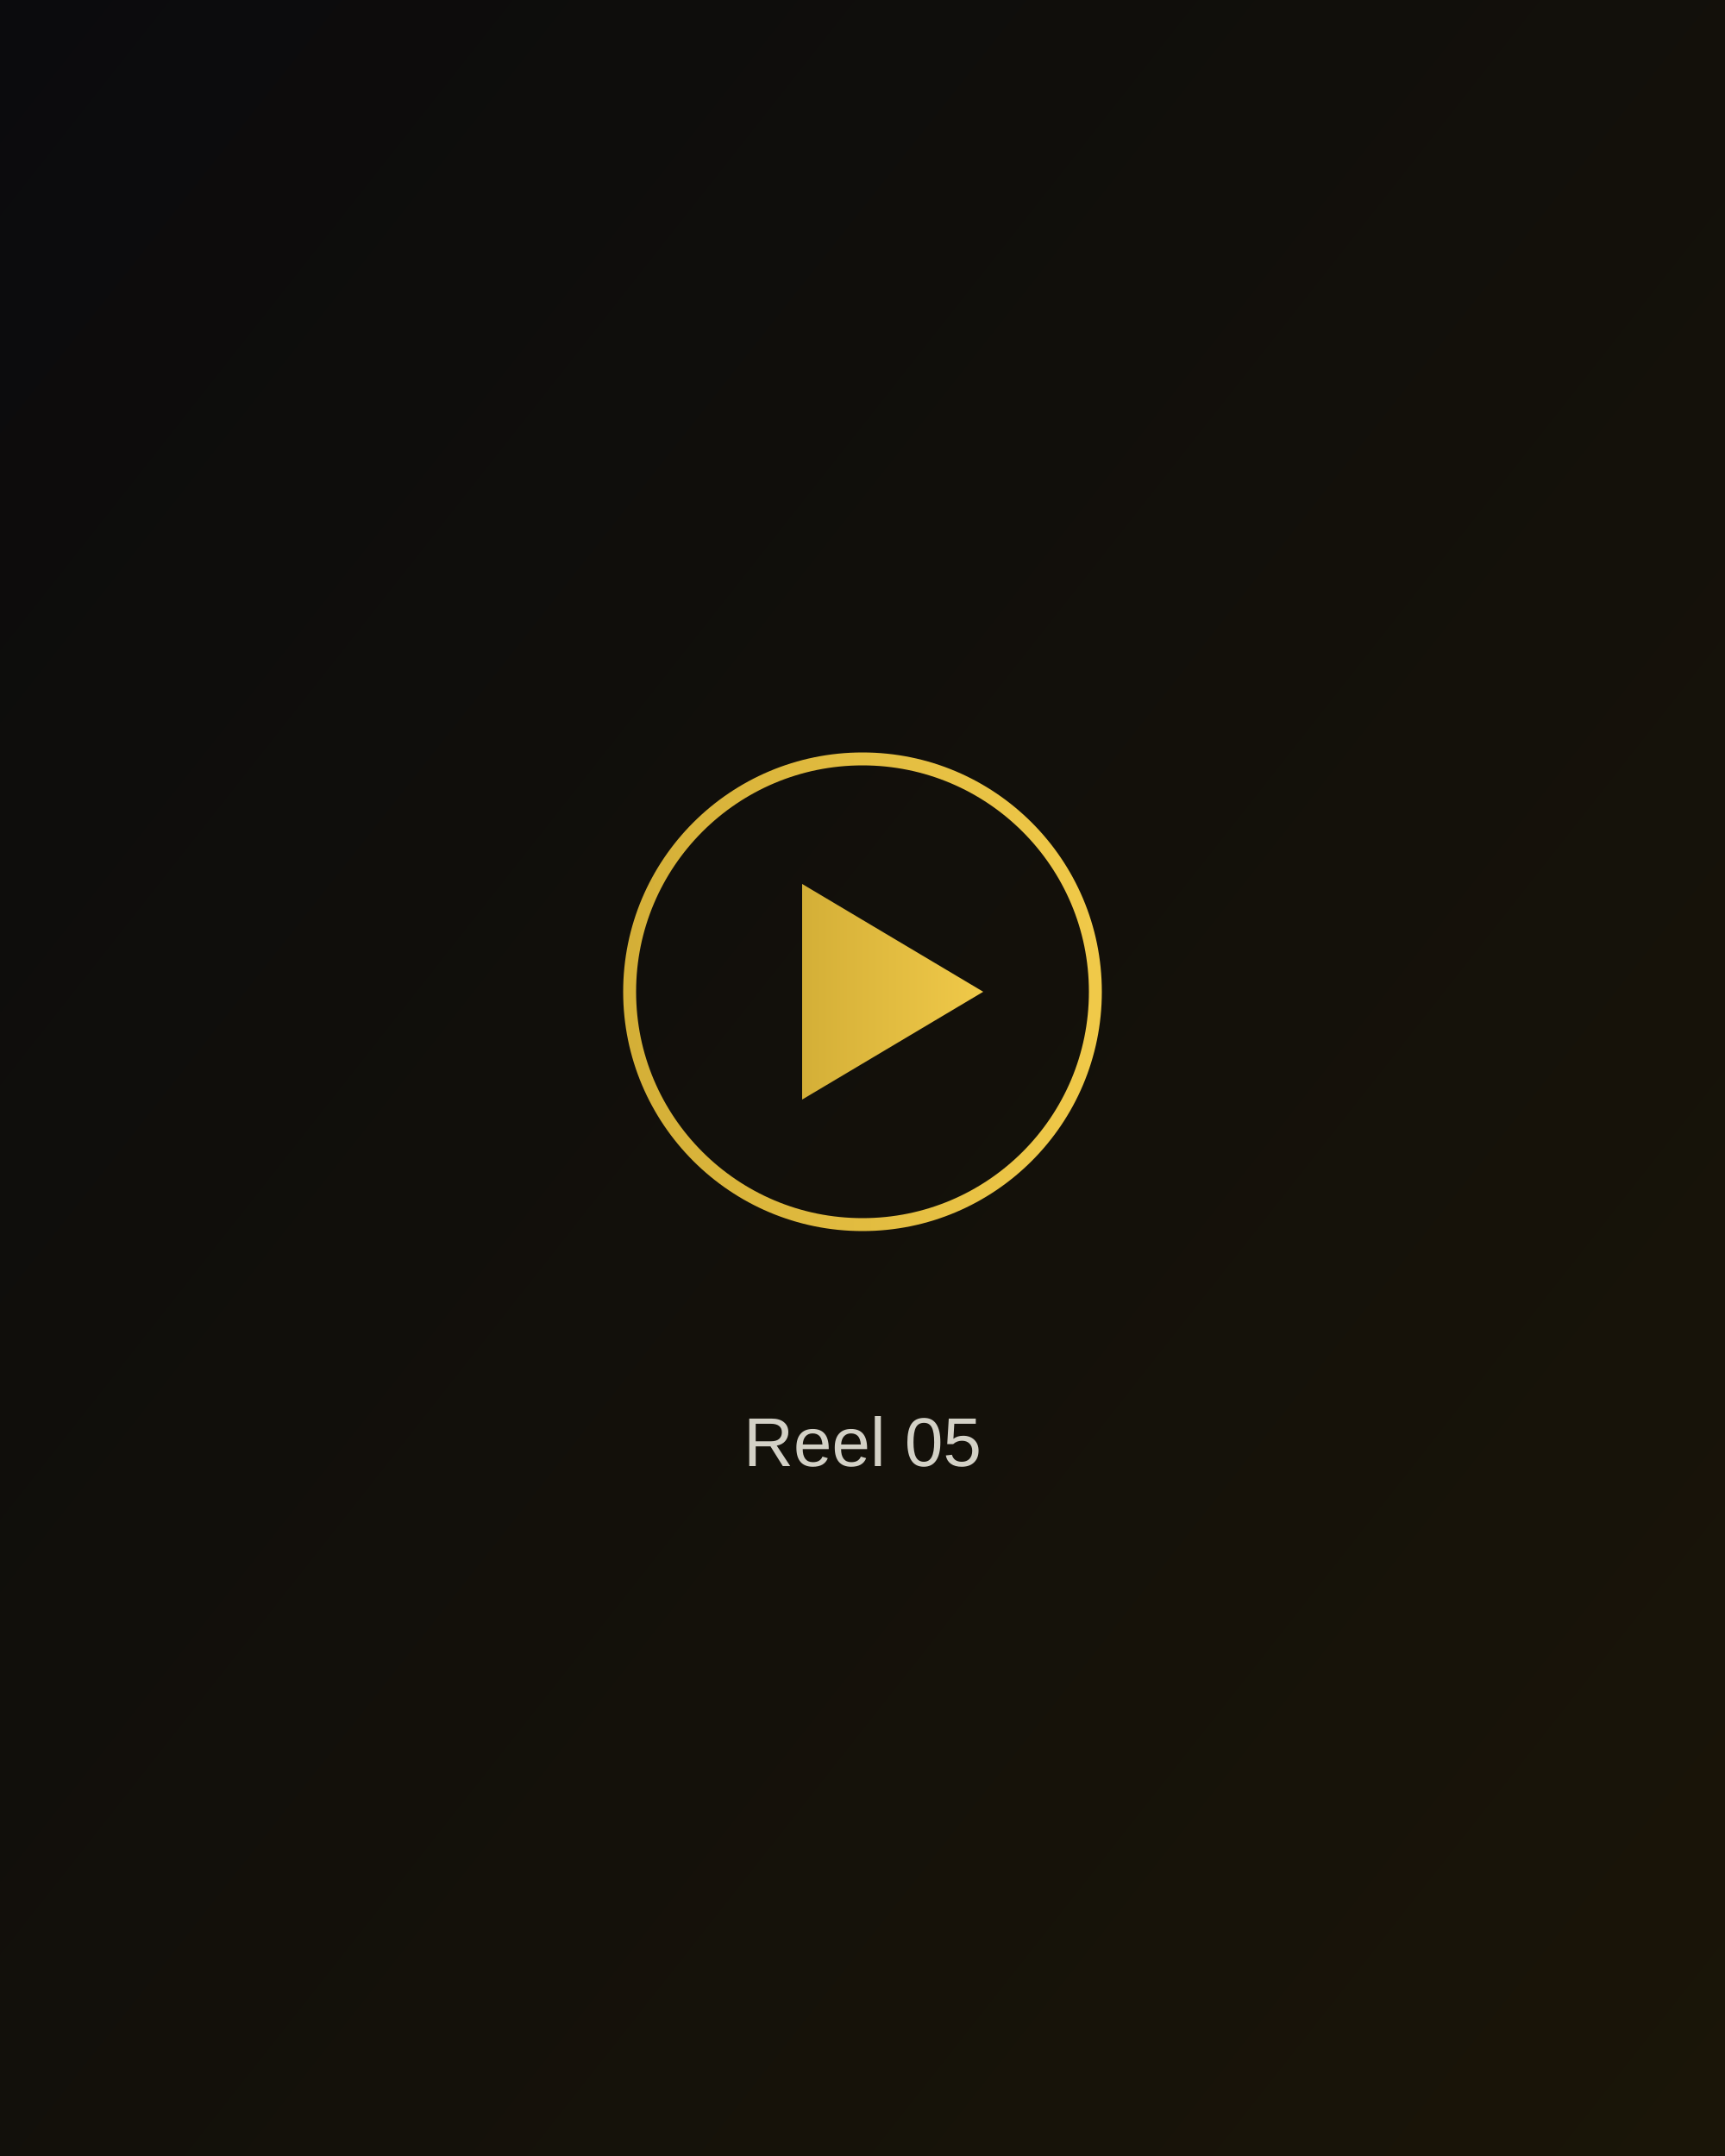
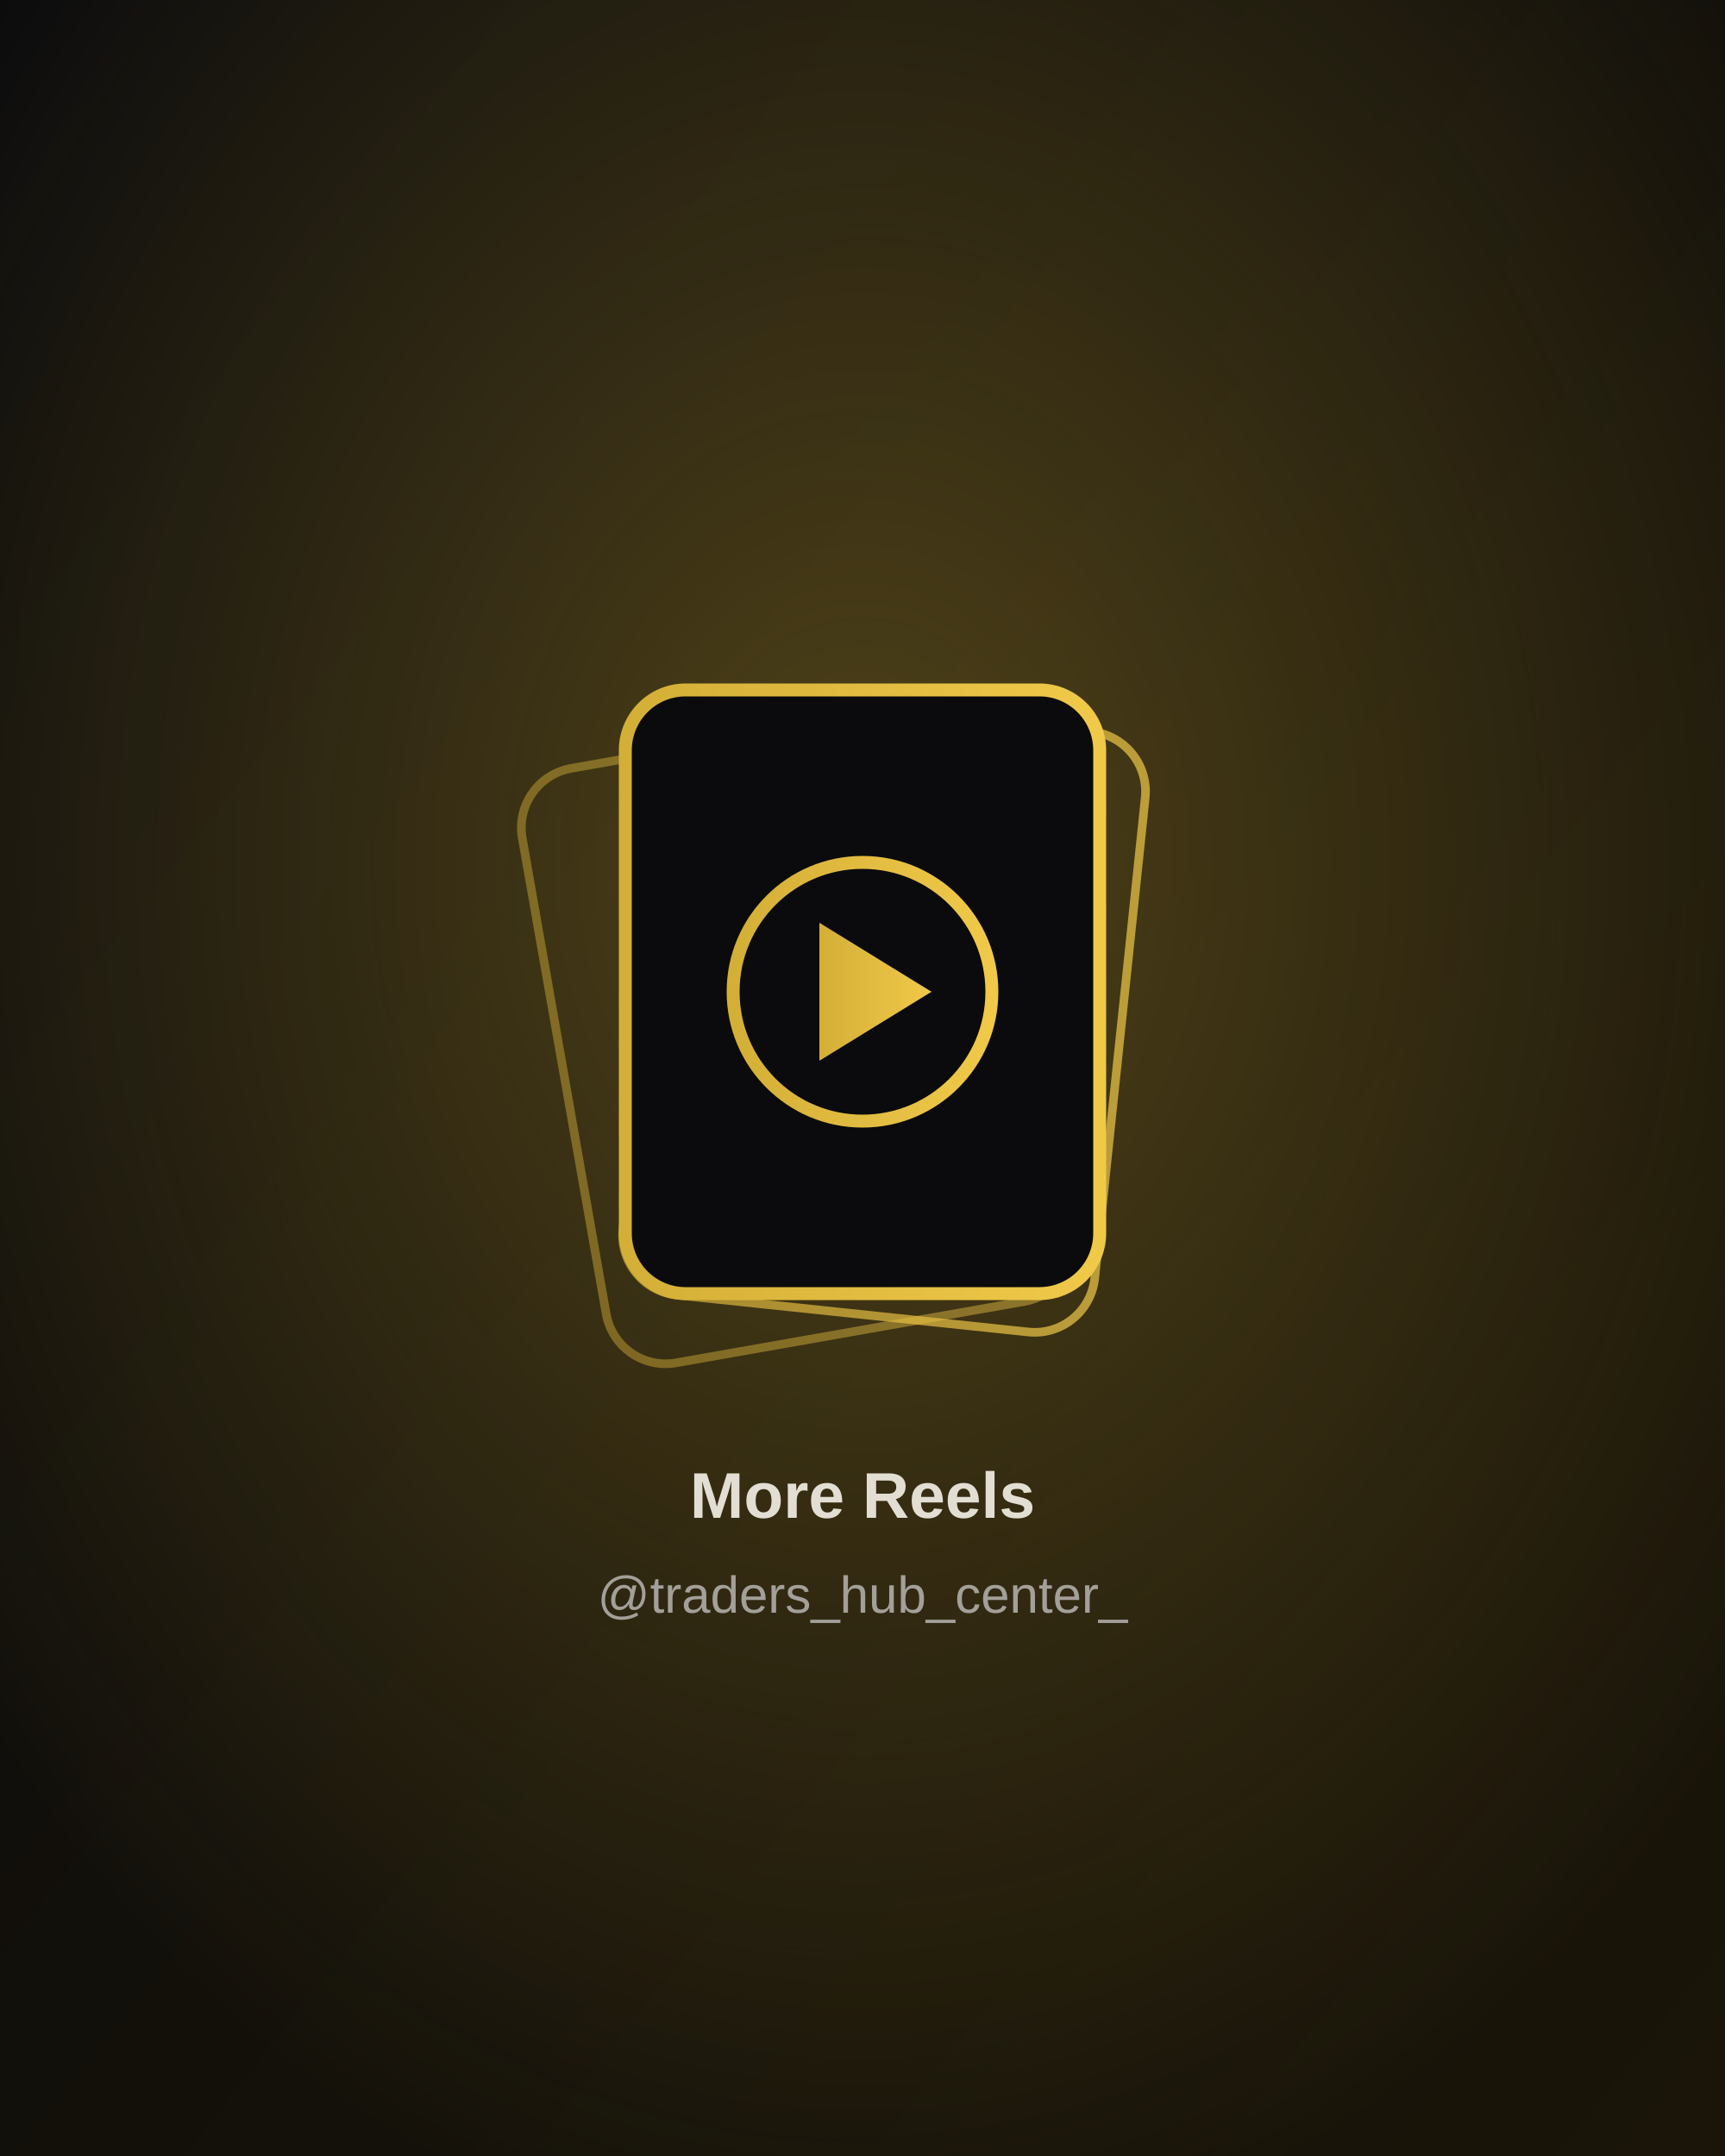
<svg xmlns="http://www.w3.org/2000/svg" viewBox="0 0 400 500" width="400" height="500">
  <defs>
-     <linearGradient id="g5" x1="0" y1="0" x2="1" y2="1">
+     <linearGradient id="bg5" x1="0" y1="0" x2="1" y2="1">
      <stop offset="0" stop-color="#0b0b0d" />
      <stop offset="1" stop-color="#1a1508" />
    </linearGradient>
+     <radialGradient id="glowGold5" cx="0.5" cy="0.4" r="0.65">
+       <stop offset="0" stop-color="#d4af37" stop-opacity="0.32" />
+       <stop offset="1" stop-color="#d4af37" stop-opacity="0" />
+     </radialGradient>
    <linearGradient id="gold5" x1="0" y1="0" x2="1" y2="0">
      <stop offset="0" stop-color="#d4af37" />
      <stop offset="1" stop-color="#f0c949" />
    </linearGradient>
  </defs>
-   <rect width="400" height="500" fill="url(#g5)" />
-   <circle cx="200" cy="230" r="54" fill="none" stroke="url(#gold5)" stroke-width="3" />
-   <path d="M186 205 L186 255 L228 230 Z" fill="url(#gold5)" />
-   <text x="200" y="340" text-anchor="middle" fill="#f5f2e8" font-family="Arial, sans-serif" font-size="16" opacity="0.85">Reel 05</text>
+   <rect width="400" height="500" fill="url(#bg5)" />
+   <rect width="400" height="500" fill="url(#glowGold5)" />
+   <rect x="130" y="170" width="110" height="140" rx="14" fill="none" stroke="url(#gold5)" stroke-width="2" opacity="0.45" transform="rotate(-10 185 240)" />
+   <rect x="150" y="165" width="110" height="140" rx="14" fill="none" stroke="url(#gold5)" stroke-width="2" opacity="0.7" transform="rotate(6 205 235)" />
+   <rect x="145" y="160" width="110" height="140" rx="14" fill="#0b0b0d" stroke="url(#gold5)" stroke-width="3" />
+   <circle cx="200" cy="230" r="30" fill="none" stroke="url(#gold5)" stroke-width="3" />
+   <path d="M190 214 L190 246 L216 230 Z" fill="url(#gold5)" />
+   <text x="200" y="352" text-anchor="middle" fill="#f5f2e8" font-family="Arial, sans-serif" font-size="15" font-weight="700" opacity="0.9">More Reels</text>
+   <text x="200" y="374" text-anchor="middle" fill="#a3a09a" font-family="Arial, sans-serif" font-size="12">@traders_hub_center_</text>
</svg>
